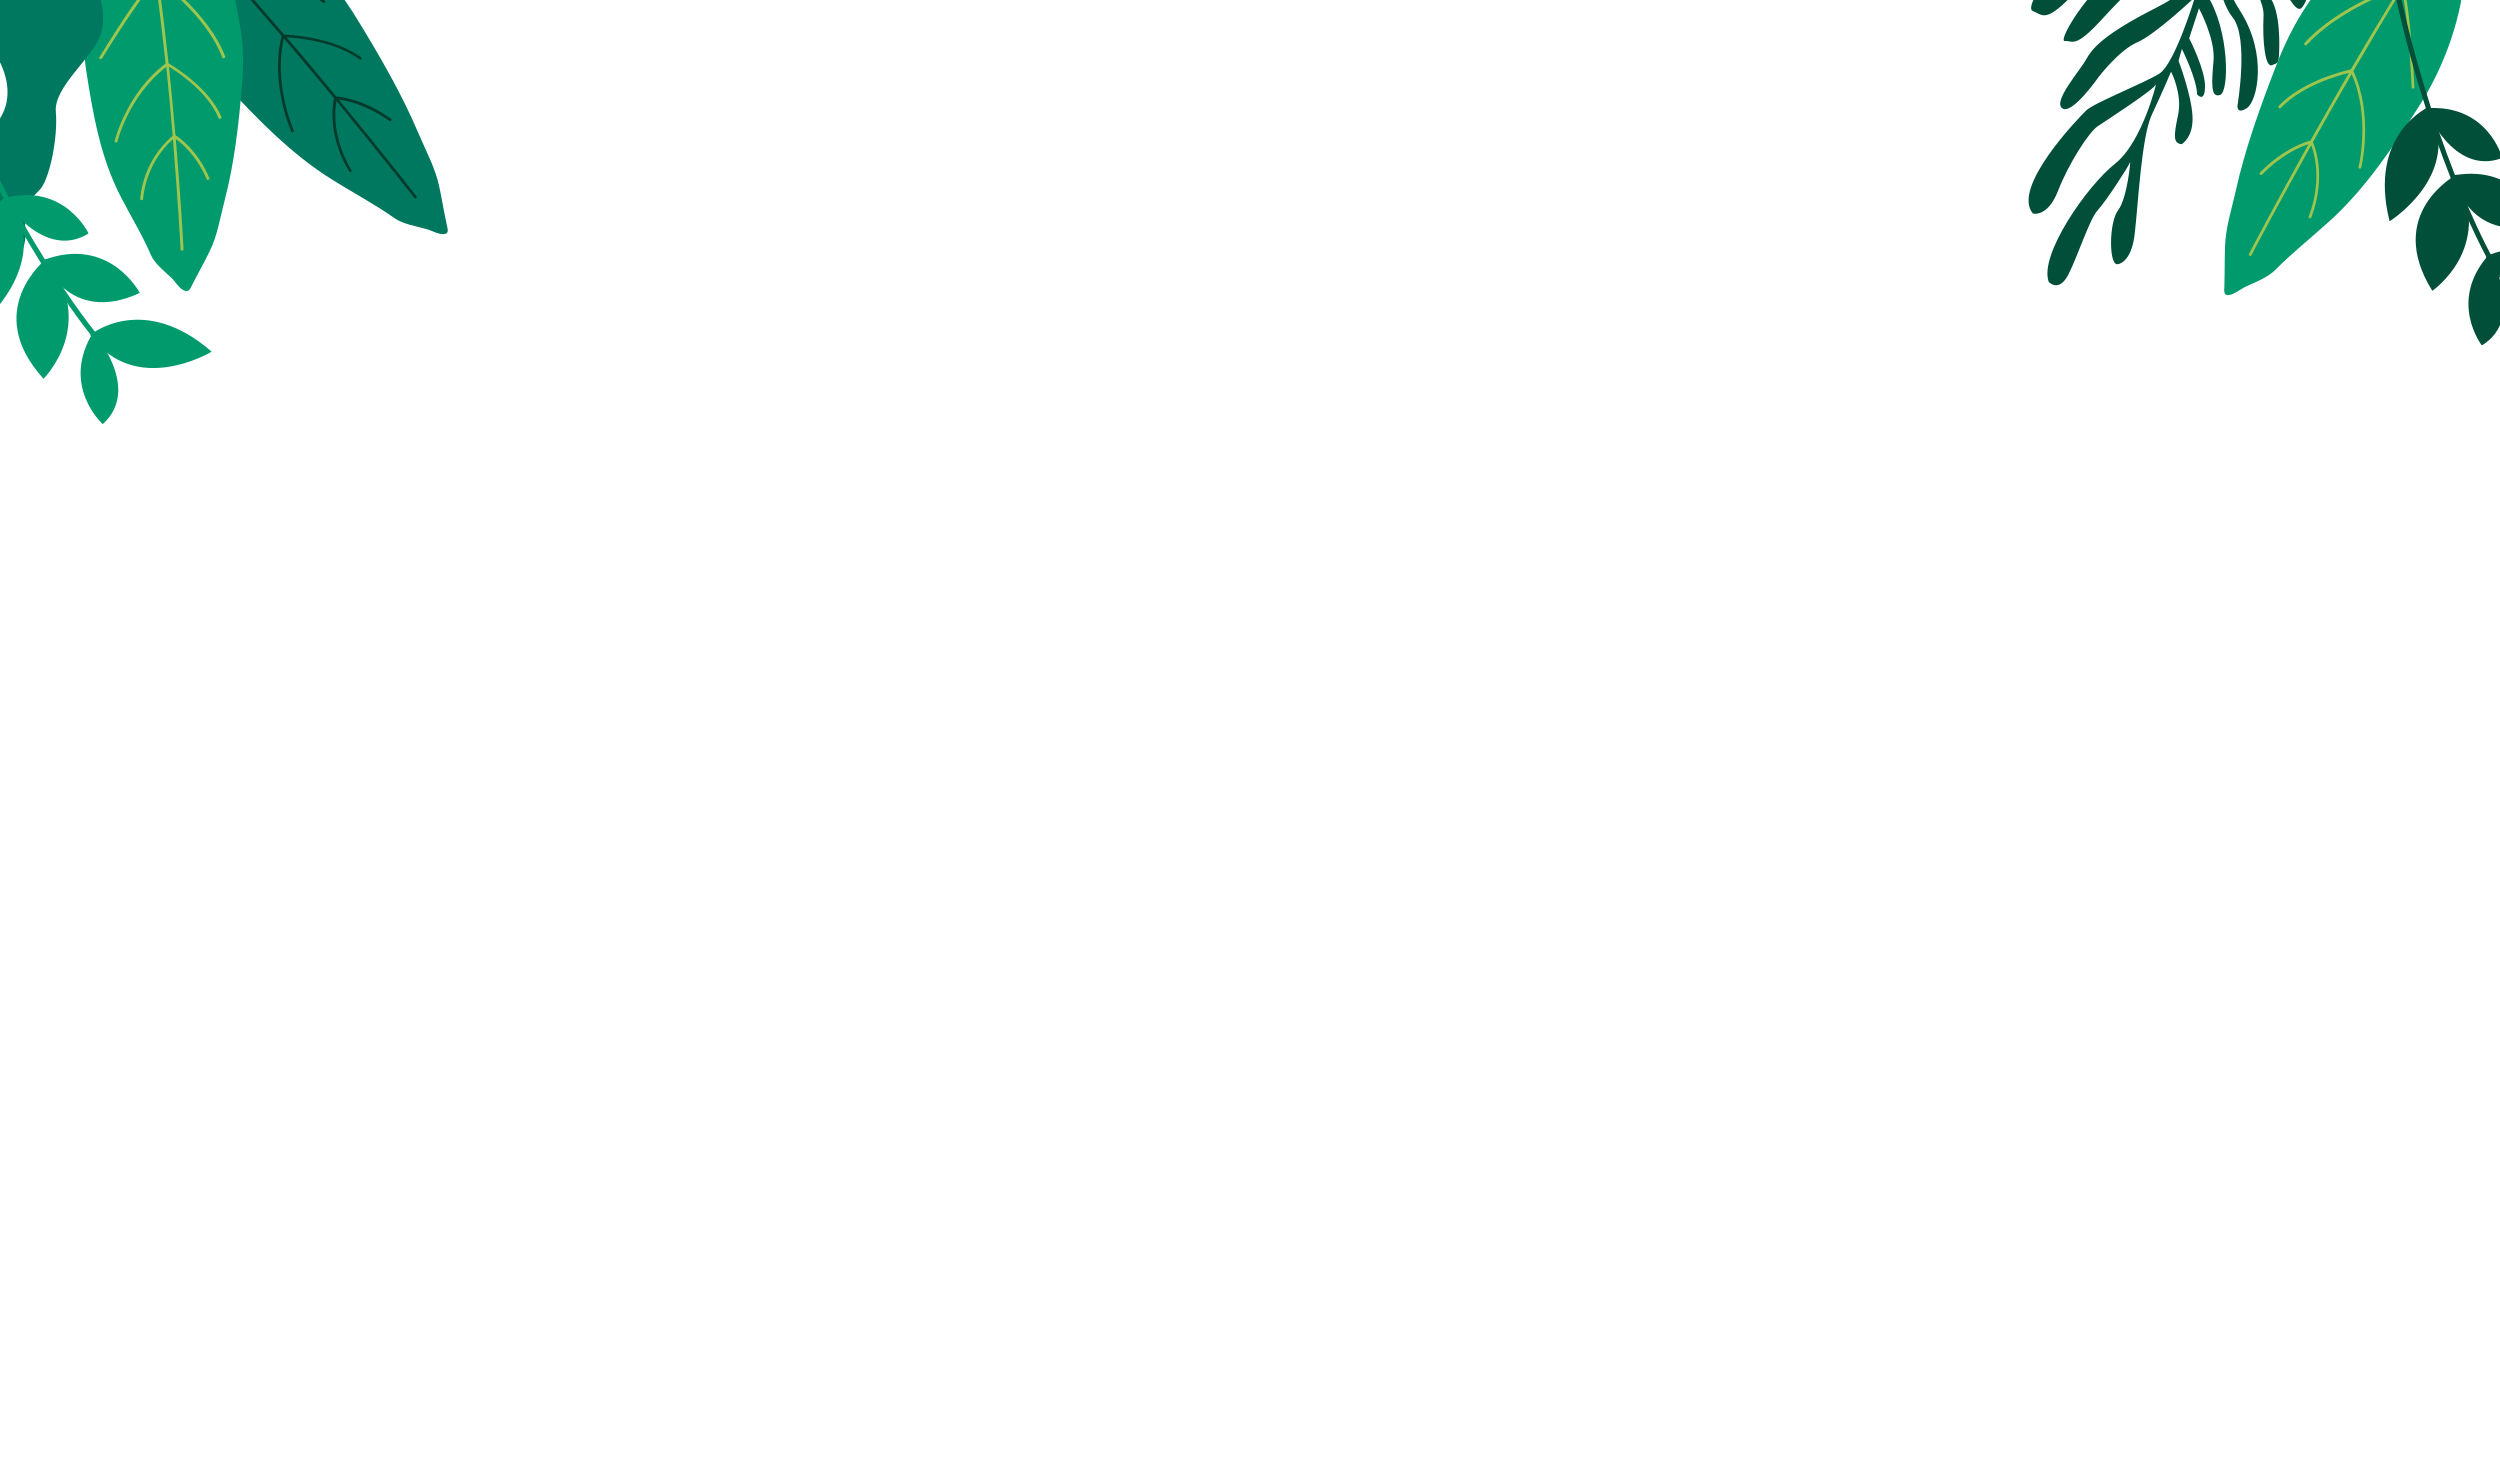
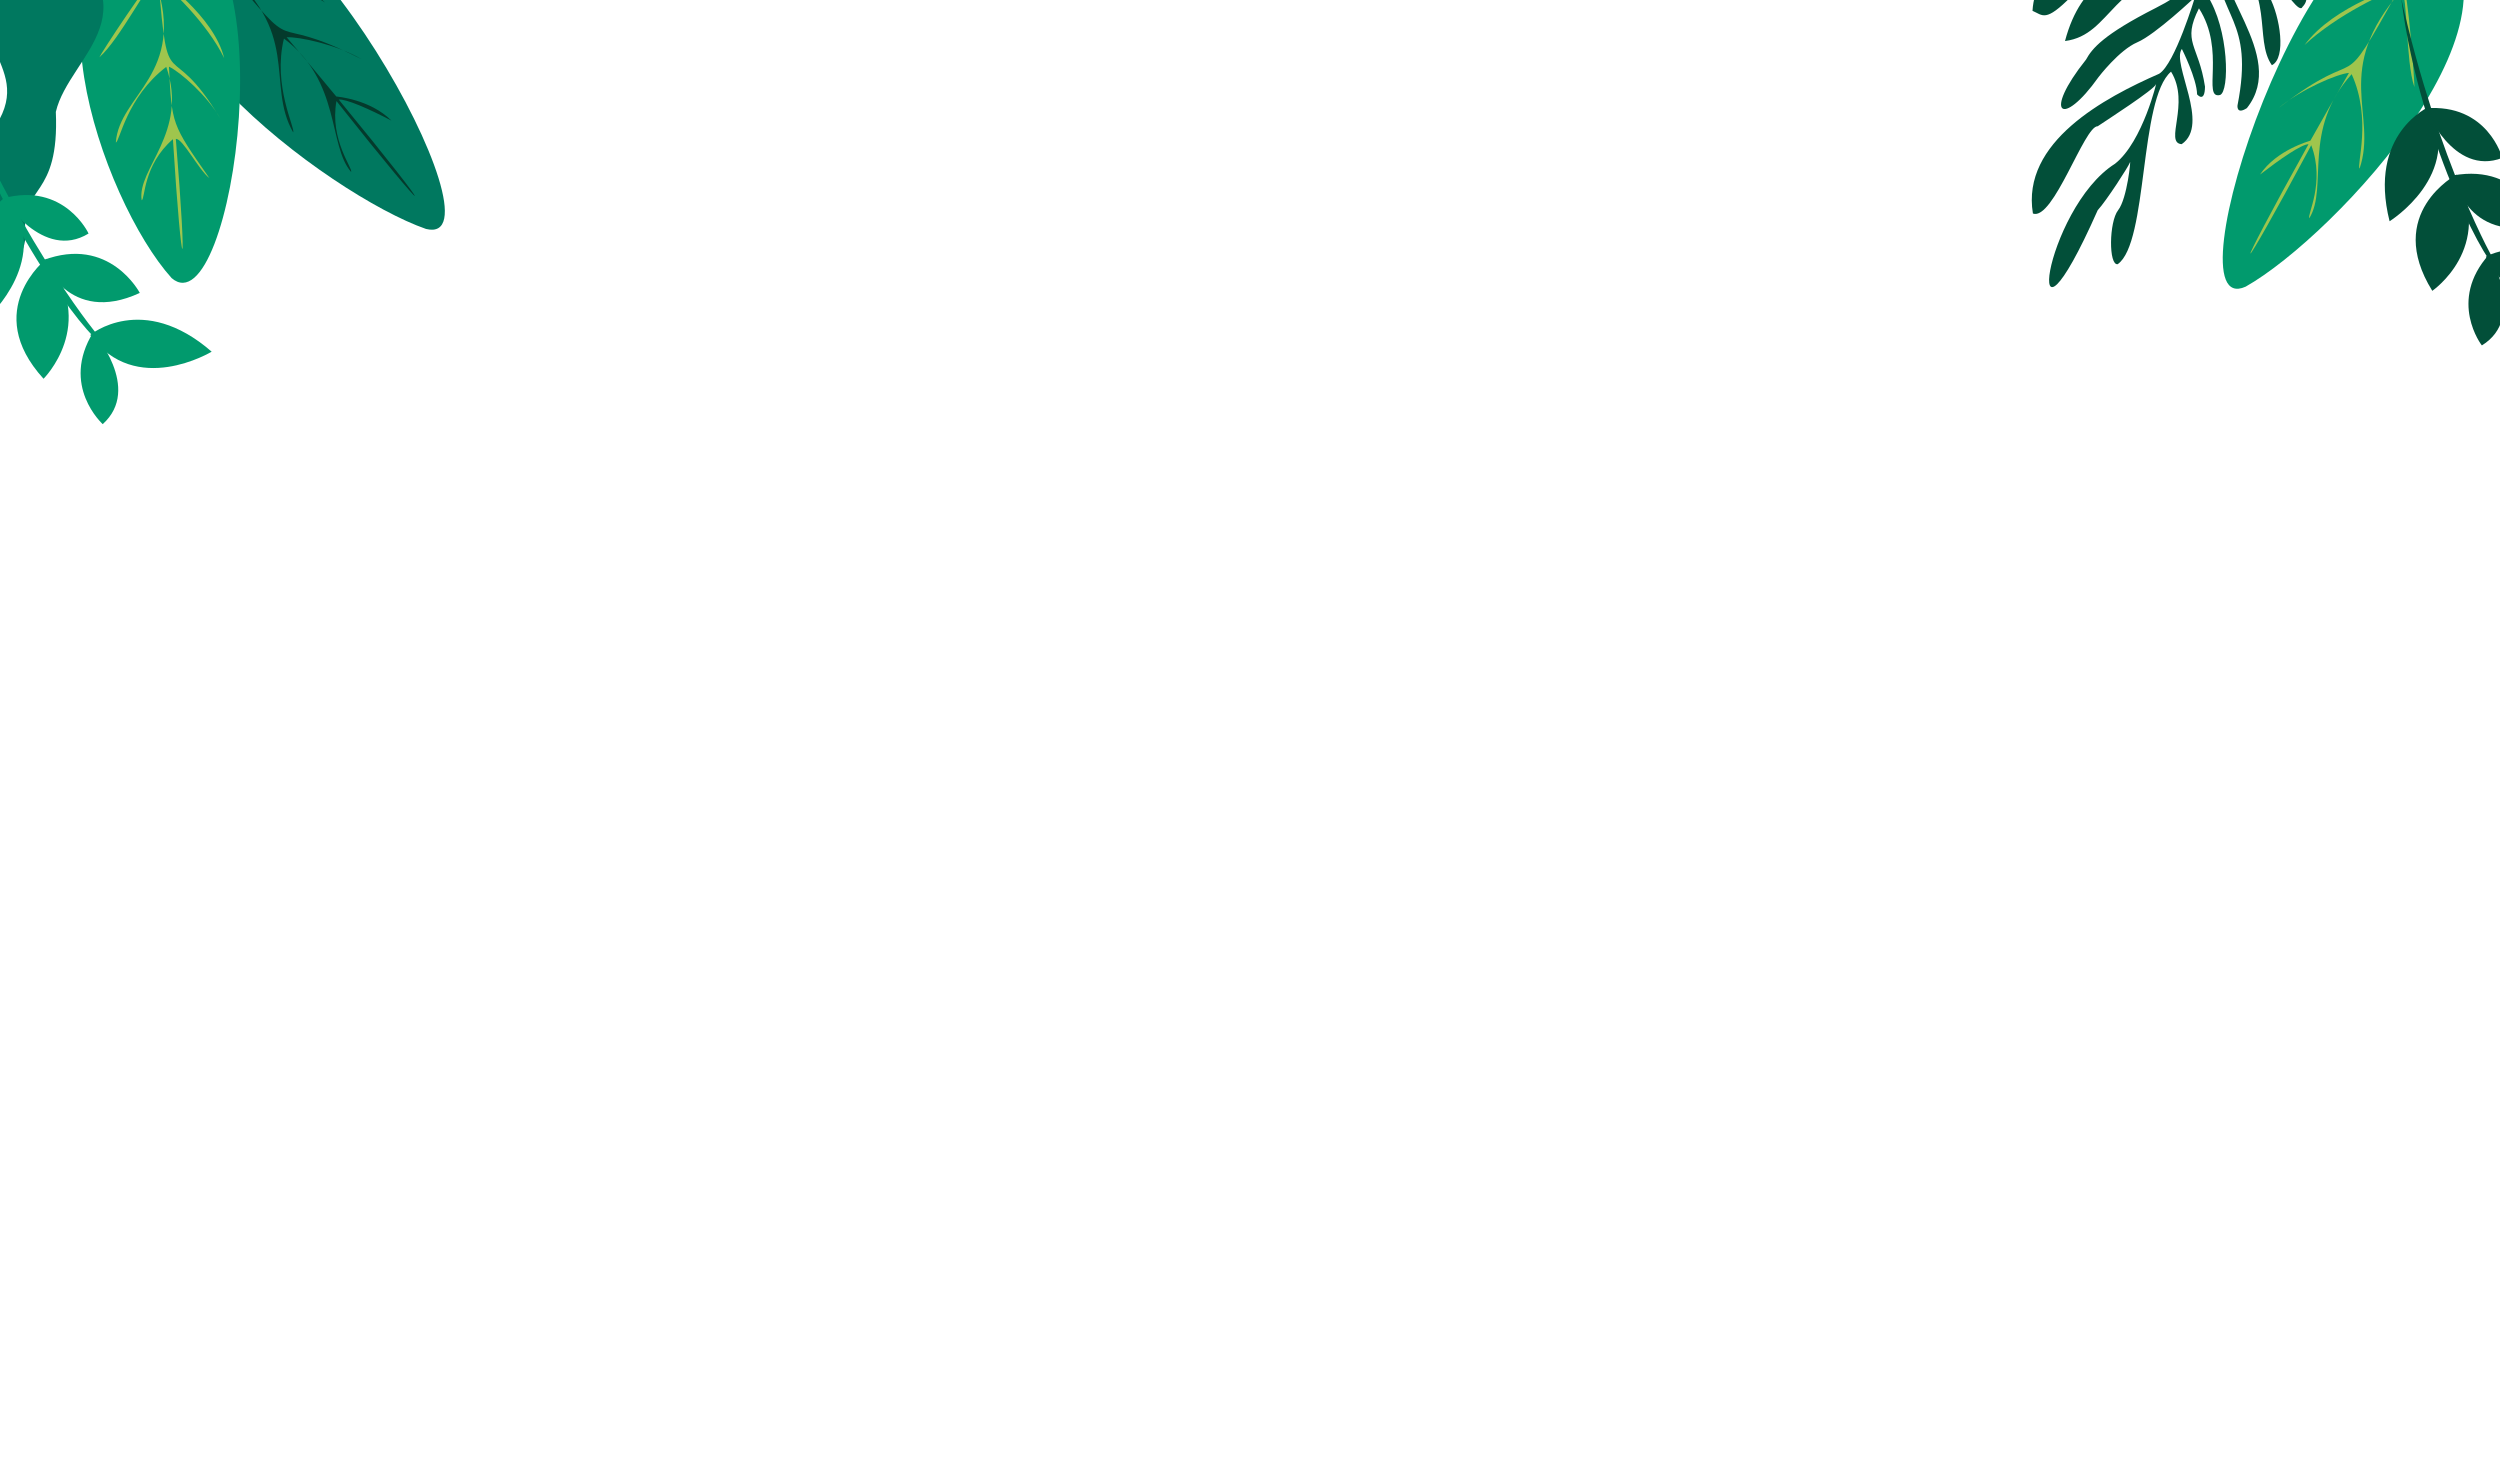
- <svg xmlns="http://www.w3.org/2000/svg" xmlns:xlink="http://www.w3.org/1999/xlink" viewBox="0 0 1200 700" xml:space="preserve">
+ <svg xmlns="http://www.w3.org/2000/svg" xmlns:xlink="http://www.w3.org/1999/xlink" version="1.1" id="Layer_1" x="0" y="0" viewBox="0 0 1200 700" xml:space="preserve">
+   <style>.st1{fill:#00785f}.st3{fill:#019a6d}.st4{fill:#9fc54d}.st5{fill:#024f39}</style>
  <defs>
-     <path id="a" d="M0 0h1200v700H0z" />
+     <path id="SVGID_1_" d="M0 0h1200v700H0z" />
  </defs>
-   <clipPath id="b">
-     <use xlink:href="#a" overflow="visible" />
+   <clipPath id="SVGID_00000013889938757600928280000015289862587902212518_">
+     <use xlink:href="#SVGID_1_" overflow="visible" />
  </clipPath>
-   <g clip-path="url(#b)">
-     <path fill="#00785F" d="M88.7-46.4C73.5-41 72.2-27.3 76.1-14c5.6 19.1 17.5 38.8 31.1 53.5 15.9 17.2 32.4 34.4 52.5 46.9 9.9 6.2 20 11.5 29.5 18.2 4.2 3 10.3 3.9 15.3 5.3 2.4.6 5.8 2.6 8.3 2.5 3-.1 2.1-2.3 1.6-4.7-1.3-6.1-2.3-12.2-3.6-18.3-1.9-8.9-6.4-17-9.9-25.3-7.9-18.8-19-37.9-29.7-55.3-5.8-9.4-12.2-18.1-19.9-26-9-9.2-17.3-18.6-29.2-23.8-3.2-1.4-6.3-2.4-9.5-3.9-2.5-1.2-5.1-1.2-7.6-2.3-5-2.2-11.5-.9-16.3.8z" />
-     <path fill="#043A2C" d="m105.6-18.4.2-.1h.2c.3 0 30.1 3.8 49.9 18.8.3.2.4.6.1.9-.2.3-.6.4-.9.1-17.5-13.3-43-17.7-48.2-18.4 9.9 11 19.9 22.5 29.5 33.7 2.7.1 23.4 1.1 37 10.9.3.2.4.6.1.9-.2.3-.6.4-.9.1-11.9-8.7-29.7-10.3-35-10.6 8.4 9.9 16.5 19.5 23.8 28.4 1.9.1 12.8 1.1 26.3 10.7.3.2.4.6.2.9-.2.3-.6.4-.9.2-11.2-7.9-20.8-9.8-24.4-10.3 21.6 26.2 37 46 37.3 46.4.2.3.2.7-.1.9-.3.2-.7.2-.9-.1-.3-.4-15.8-20.2-37.4-46.5-3 17.6 7.1 33 7.2 33.1.2.3.1.7-.2.9-.3.2-.7.1-.9-.2-.1-.2-11-16.7-7.3-35.2-7.4-9-15.5-18.7-24-28.6-5.2 21.5 4.6 43.9 4.7 44.1.2.3 0 .7-.3.9s-.7 0-.9-.3c-.1-.2-10.4-23.6-4.6-45.9-9.6-11.2-19.6-22.7-29.5-33.7-1 5.1.9 26.4 3.6 46.3 0 .4-.2.7-.6.8-.4 0-.7-.2-.8-.6 0-.1-1.6-11.8-2.7-23.4-1.6-16.8-1.2-22.3-.6-24.2-7.6-8.3-15.2-16.5-22.5-24-.3-.3-.3-.7 0-1 .3-.3.7-.3.9 0 7.3 7.6 14.9 15.7 22.6 24.1-.1 0 0 0 0 0z" />
-     <path fill="#019A6D" d="M78.6-40.2c-16.5-3.1-26.2 6.8-31.1 18.7-7 17.3-8.8 37.8-6.1 55.5 3.2 20.6 6.8 41.6 16.6 60.5 4.8 9.4 10.3 18.2 14.4 27.8 1.8 4.3 6.6 7.9 10 11.2 1.7 1.6 3.4 4.7 5.7 5.8 2.6 1.3 3.2-.7 4.3-2.9 2.7-5.3 5.6-10.4 8.2-15.7 3.8-7.7 5-16 7.1-24 4.8-18.1 7-37.9 8.5-56.2.8-9.9.6-19.6-1.2-29.2-2.1-11.2-3.5-22.4-10.6-31.9-1.9-2.6-4-4.8-5.8-7.5-1.4-2.1-3.7-3.3-5.3-5.3-3-3.8-9.4-5.8-14.7-6.8z" />
-     <path fill="#9FC54D" d="M76-10.9h.2l.2.1c.2.2 23.8 17.1 31.7 37.9.1.3-.1.7-.5.8-.4.1-.8 0-.9-.3-7-18.4-26.5-33.8-30.6-36.8 1.8 13.1 3.4 26.5 4.8 39.6 2.3 1.3 19.7 11.9 25.4 25.8.1.3-.1.7-.5.8s-.8 0-.9-.3C100 44.4 85.5 34.7 81.1 32c1.2 11.5 2.2 22.6 3.1 32.9 1.6 1 10.5 6.9 16.3 20.6.1.3-.1.7-.4.8-.4.1-.8 0-.9-.3-4.8-11.3-12-17.3-14.8-19.3 2.5 30.2 3.7 52.5 3.7 53 0 .3-.3.6-.7.7-.4 0-.7-.2-.7-.5 0-.5-1.2-22.9-3.7-53.1-13.5 12-14.3 28.5-14.3 28.7 0 .3-.3.6-.7.6-.4 0-.7-.2-.7-.6 0-.2.8-17.9 15.6-30.3-.9-10.4-1.9-21.6-3.1-33.1-18 13.9-23.4 35.6-23.4 35.8-.1.3-.5.6-.8.5-.4 0-.6-.3-.6-.7.1-.2 5.6-23 24.5-37.2-1.4-13-3-26.5-4.8-39.5-4 3.5-15.6 20.6-25.7 37-.2.3-.6.4-1 .3s-.5-.5-.3-.8c.1-.1 5.9-9.7 12.2-19.2C69-5.2 72.8-9.3 74.5-10.4c-1.4-10.1-3-20-4.7-29.1-.1-.3.2-.6.6-.7.4-.1.8.1.8.5 1.7 9 3.3 18.8 4.8 28.8-.1 0 0 0 0 0z" />
-     <path fill="#00785F" d="M6.6-26.3S-1.1-17.1-5-3.6c-3 10.5-1.6 21.4 3.7 31 4.1 7.3 8.1 18.9 1.1 29.8-11.3 17.6-1.7 36.4-1.7 36.4s3.3 6.8 1 13.7c-1.6 4.9-1.9 10.1-.3 15 .5 1.5 3.8 7.8 4.6 9.4 0 0 9.5-9.6 8.8-20s1.4-15.5 6.5-20.2 9.2-25.7 8.1-37.8 18.1-26.3 21.5-37.1c3.5-10.8.5-29.2-22.9-52.9l-5.9-1.1c.1-.1 1-4.4-12.9 11.1z" />
-     <g fill="#019A6D">
-       <path d="M1.5 95.2s19.1 30.3 41 16.9c.1 0-11.7-24.9-41-16.9z" />
-       <path d="M-5.7 152.3S26 123.5 3.2 94.1c0 0-27.1 18.1-8.9 58.2zm50.5 7.1s23.6 27 4.5 44.2c0-.1-20.5-18.4-4.5-44.2z" />
-       <path d="M101.6 168.8s-36.6 22.2-58.3-8c0-.1 25.1-20.9 58.3 8z" />
-     </g>
-     <path fill="#019A6D" d="M67.1 140.6s-14.5-27.8-46.4-15.7c0-.1 12.1 31.6 46.4 15.7z" />
-     <path fill="#019A6D" d="M20.9 181.8s26.2-26 1.4-57.6c-.1 0-31.4 24.7-1.4 57.6z" />
-     <path fill="#019A6D" d="m48.4 162.8-1.9 1.6c-.4-.4-36-42.4-68.5-118.6l2.2-1c32.5 75.9 67.9 117.6 68.2 118z" />
-     <path fill="#024F39" d="M1062.7-49.9s-1.9 12.6-35.2 14.2-56.9 38.8-51.9 40.9 6.1 5.8 18.8-7.1 27.3-27.9 42.5-29.8 25.7-9.3 25.7-9.3 1 13.9-4.7 17.1-7.3 3.4-14.3 3.6c-7 .1-16.8-2.6-30.4 8.6s-25.6 31.8-22 31.4 4.5 4 17.5-10.2c13-14.1 20-21.7 35.9-23.5 15.9-1.7 11.5-3.6 11.5-3.6s3.9 8.6-21.3 21.4c-25.2 12.8-30.6 19.5-33.5 24.8S985.2 48.7 989.9 52c4.7 3.3 17.4-15 17.4-15s9.9-13 18.6-16.7 27.7-21.7 27.7-21.7-9.6 32.1-17.2 36.8-31.1 13.9-35 17.6c-3.8 3.7-36.1 37.1-25.6 49.5 0 0 7.1 2 12.1-11 5-12.9 14.7-28 19-30.9s27.3-17.7 28-20.2-6.2 27.6-19.7 38.2c-13.4 10.6-36.6 43.8-31.8 56.7 0 0 4.8 5.4 9.4-3.5 4.6-9 10.1-26.5 14.1-30.9 4-4.3 14.9-21.1 15.5-23 .5-1.9-1.3 17.4-5.7 23s-4.6 26.7-.2 25.9c0 0 6.4-.3 8.1-14.1s3.2-46.9 8.3-57.7 9.2-20.6 9.2-20.6 5.5 10.4 3.4 20.7c-2.2 10.3-2.4 13.7 1.7 14.1 0 0 5.8-3.2 5.2-13.6-.6-10.4-6.7-26.4-6.7-26.4l1.6-5.7s7.2 14.3 7.3 21.8c0 0 3.7 4.4 3.8-3.7.2-8.1-7.6-23.2-7.6-23.2l4.7-14.4s7.9 14.5 7 25.1-1.5 18 3.1 16.5 4.5-31.5-6.3-48.1l4-19.4s.6 20.6 8.4 30.3 2.3 42.2 2.3 42.2-.6 4.6 4.5 1.3c5.1-3.4 10-25.9-3.2-46.6s-6.5-29.8-6.5-29.8 18.2 20.1 17.7 32.2c-.6 12.1.8 24.8 4 23.6s3.1-1.2 3.4-4.5c.2-3.3 1.1-21.5-4.7-28.6-5.7-7-16.4-21.6-16.7-25.8-.2-4.2 17.4 10.3 22 19.1s8.4 15.3 10.7 11.8c2.4-3.4 4.4-8.3-2-12.8S1065.4-39.7 1065-46l.3-4-2.6.1z" />
-     <path fill="#019A6D" d="M1164.3-37.9c16 2.5 19.8 15.9 18.3 29.7-2.1 20-10.3 41.6-21.1 58.6-12.6 19.9-25.9 40-43.5 55.9-8.7 7.9-17.7 15-25.9 23.3-3.7 3.7-9.5 5.8-14.2 8-2.3 1.1-5.3 3.6-7.8 4-2.9.5-2.5-1.9-2.4-4.4.2-6.3.1-12.5.3-18.8.3-9.2 3.2-18 5.2-26.9 4.4-20.1 12-41 19.4-60.1 4-10.3 8.8-20.2 15-29.3 7.2-10.7 13.8-21.6 24.6-28.9 2.9-2 5.8-3.5 8.7-5.6 2.2-1.6 4.9-2.1 7.2-3.6 4.5-2.9 11.1-2.7 16.2-1.9z" />
-     <path fill="#9FC54D" d="m1152.6-7.1-.2-.1-.2.1c-.3.1-29.1 9.2-46 27.7-.3.3-.2.7 0 1 .3.3.7.2 1 0 14.9-16.3 39.4-25.3 44.4-27-7.8 12.7-15.7 25.8-23.2 38.7-2.6.6-23 5.3-34.6 17.5-.3.3-.2.7 0 1 .3.3.7.2 1 0 10.3-10.8 27.6-15.6 32.7-16.8-6.5 11.3-12.8 22.3-18.5 32.5-1.9.5-12.5 3.4-24.2 15.3-.3.3-.3.7 0 1s.7.3 1 0c9.7-9.9 18.8-13.5 22.3-14.6-16.6 29.8-28.4 52.2-28.6 52.7-.2.3 0 .7.3.9.3.2.7 0 .9-.3.2-.5 12-22.9 28.7-52.8 6.2 16.9-1.1 33.9-1.2 34.1-.2.3 0 .7.3.9.3.2.7 0 .9-.3.1-.2 7.9-18.5.8-36.2 5.7-10.2 12-21.3 18.6-32.6 9.1 20.4 3.4 44.3 3.3 44.5-.1.4.1.7.5.8.4.1.7-.1.8-.5.1-.3 6-25.3-3.8-46.3 7.5-12.9 15.3-26 23.1-38.7 1.9 4.9 3.9 26.3 4.9 46.5 0 .4.3.7.7.6.4 0 .7-.3.6-.7 0-.1-.6-11.9-1.6-23.7-1.5-16.9-2.8-22.3-3.8-24.1 6.1-9.8 12.2-19.3 18.1-28.1.2-.3.1-.7-.2-.9-.3-.2-.7-.1-.9.2-5.7 8.5-11.7 17.9-17.9 27.7.1 0 .1 0 0 0z" />
-     <g fill="#024F39">
-       <path d="M1164.2 52s13.2 32.9 36.9 23.8c0-.1-7-26.3-36.9-23.8z" />
-       <path d="M1147 106.2s35.9-22.3 19-55c0 .1-29.6 12.8-19 55zm47.8 15.9s18.1 30.4-3.5 43.7c0 .1-16.6-21.4 3.5-43.7z" />
-       <path d="M1248.4 141.4s-39.5 15-55.2-18.2c-.1 0 28-15.8 55.2 18.2z" />
-     </g>
-     <path fill="#024F39" d="M1219.8 107.8s-9.1-29.6-42.3-23.6c0 0 6.1 33 42.3 23.6z" />
-     <path fill="#024F39" d="M1167.5 139.6s30.1-20.6 11.6-55.8c0 .1-34.8 18.5-11.6 55.8z" />
-     <path fill="#024F39" d="m1197.7 126.1-2.1 1.2c-.3-.5-27.4-47.6-45.4-127.5l2.4-.5c17.9 79.5 44.8 126.4 45.1 126.8z" />
+   <g clip-path="url(#SVGID_00000013889938757600928280000015289862587902212518_)">
+     <path class="st1" d="M88.7-46.4C37.1 3.9 158.1 93.8 204.5 109.9c40.7 10-66.5-186-115.8-156.3z" />
+     <path d="M105.6-18.4c-.1-.2 33.2 3.6 50.4 19.6-17.2-11.4-43.8-18.4-49.1-18.3 40.1 49 18.1 20.8 66.6 45.5-11.7-7-30.4-10.9-35.9-10.5 8.4 9.9 16.5 19.5 23.8 28.4.4.1 16.2 1.3 26.5 11.6-10.7-5.6-21.8-10.5-25.3-10.1 49.9 60.7 47.7 62.3-1.1.7-3.4 18.7 8.2 32.7 7 34-11-12.7-4.9-43.5-32.2-64-5.6 22.7 5.7 43.5 4.4 45-13.4-23.5 4.8-48.4-35-79.9-2.7 2.8 4.5 33.3 2.2 46.5-.5-1.4-5.5-47.7-3.3-47.6-30.6-31.9-28.2-33.2 1-.9-.1 0 0 0 0 0z" fill="#043a2c" />
+     <path class="st3" d="M78.6-40.2C5.3-28 48.8 96.3 82.4 133.5c29.5 25.4 57.8-173.5-3.8-173.7z" />
+     <path class="st4" d="M76-10.9s26.7 18.4 31.6 38.8c-8-16.6-26.8-34.7-31.5-37.1 4.6 58.8 4.6 24.6 29.7 66.2-6.1-10.9-19.4-22.6-24.7-25 1.4 27.8 1.2 27.4 19.4 53.5-5.2-4-12.9-19.3-16.1-18.8 5.8 70.2 3 70.5-1.4.1-14.5 12.6-13.3 29-15 29.3-2.4-15 22.7-32.6 11.8-64C60.7 46.7 57.5 68 55.6 68.4 57.2 45.3 89.8 35.6 74.7-9c-4 1-16.9 27.5-27 36.5.2-1.1 25.6-39.9 26.8-37.9-6.8-39-4.1-39.2 1.5-.5z" />
+     <path class="st1" d="M6.6-26.3c-33.5 45.2 8.9 54.1-6.8 83.5-14.8 29.7 3.8 31.5-.7 50.1-3.3 8.4-.1 17 4.3 24.4 0 0 9.5-9.6 8.8-20-2.1-23.1 16.4-16.2 14.6-58 6.4-27.6 52.2-49-7.3-91.1.1-.1 1-4.4-12.9 11.1z" />
+     <path class="st3" d="M1.5 95.2s19.1 30.3 41 16.9c.1 0-11.7-24.9-41-16.9z" />
+     <path class="st3" d="M-5.7 152.3S26 123.5 3.2 94.1c0 0-27.1 18.1-8.9 58.2zm50.5 7.1s23.6 27 4.5 44.2c0-.1-20.5-18.4-4.5-44.2z" />
+     <path class="st3" d="M101.6 168.8s-36.6 22.2-58.3-8c0-.1 25.1-20.9 58.3 8zm-34.5-28.2s-14.5-27.8-46.4-15.7c0-.1 12.1 31.6 46.4 15.7z" />
+     <path class="st3" d="M20.9 181.8s26.2-26 1.4-57.6c-.1 0-31.4 24.7-1.4 57.6z" />
+     <path class="st3" d="M48.4 162.8c1.6 9.1-45.8-48.3-68.2-118 32.5 75.9 67.9 117.6 68.2 118z" />
+     <path class="st5" d="M1062.7-49.9c-8.2 18.8-84.5 11.8-87.1 55.1 5 2.1 6.1 5.8 18.8-7.1 32.8-36.9 40.9-23.7 68.2-39.1 5.4 37.6-55.7 1.2-71.4 60.7 22.9-3 21.5-30.6 64.9-37.3 0 0 3.9 8.6-21.3 21.4-25.2 12.8-30.6 19.5-33.5 24.8-21 26.3-11.5 33.1 6 8.4 0 0 9.9-13 18.6-16.7s27.7-21.7 27.7-21.7-9.6 32.1-17.2 36.8c-26 11.4-66.3 32.7-60.6 67.1 9.8 3.6 24.7-42.2 31.1-41.9 4.3-2.9 27.3-17.7 28-20.2s-6.2 27.6-19.7 38.2c-34.1 21.5-46.1 107.5-8.3 22.3 4-4.3 14.9-21.1 15.5-23 .5-1.9-1.3 17.4-5.7 23s-4.6 26.7-.2 25.9c14.7-10.3 10.2-79.3 25.6-92.4 9.4 15.2-3.5 34.2 5.1 34.8 13.9-9.4-5.1-38.8.1-45.7 0 0 7.2 14.3 7.3 21.8 0 0 3.7 4.4 3.8-3.7-3.1-20.4-11.2-21.1-2.9-37.6 13 20.2 1.4 43.7 10.1 41.6 4.6-1.5 4.5-31.5-6.3-48.1l4-19.4c.8 31 19 30.3 10.7 72.5 0 0-.6 4.6 4.5 1.3 20.3-25.6-19.9-59.1-9.7-76.4 23.8 20.6 12.8 43.1 21.7 55.8 7-3.4 4-23.3-1.3-33.1-5.7-7-16.4-21.6-16.7-25.8 7.8-6.4 30 37.3 32.7 30.9 11.9-12.1-35.5-32.4-42.5-53.2z" />
+     <path class="st3" d="M1164.3-37.9c60.2 40.3-43.4 151.3-86.4 175.5-38.4 17.4 32-196.6 86.4-175.5z" />
+     <path class="st4" d="m1152.6-7.1-.2-.1c.1.5-32 9.5-46.2 28.8 15.1-14.2 40.1-26.1 45.4-27-31.3 56.4-14.5 23.7-57.8 57.2 10.6-8.9 28.2-16.4 33.7-16.8-6.5 11.3-12.8 22.3-18.5 32.5-.2.2-16.2 4.3-24.2 16.3 9.6-7.4 19.8-14.5 23.3-14.6-38.6 69.3-36.2 70.5 1.3.5 6.8 18-2.2 33.7-.9 35 9.2-15-3.8-42.4 20.3-69.1 9.8 21.6 2.2 44 3.8 45.3 8.9-26.1-13.6-47 20.1-85.5 3.1 2.3 1.9 33.7 6.2 46.4.3-.5-3.3-49.5-5.4-47.8 23.9-36.2 23-39.4-.9-1.1.1 0 .1 0 0 0z" />
+     <path class="st5" d="M1164.2 52s13.2 32.9 36.9 23.8c0-.1-7-26.3-36.9-23.8z" />
+     <path class="st5" d="M1147 106.2s35.9-22.3 19-55c0 .1-29.6 12.8-19 55zm47.8 15.9s18.1 30.4-3.5 43.7c0 .1-16.6-21.4 3.5-43.7z" />
+     <path class="st5" d="M1248.4 141.4s-39.5 15-55.2-18.2c-.1 0 28-15.8 55.2 18.2zm-28.6-33.6s-9.1-29.6-42.3-23.6c0 0 6.1 33 42.3 23.6z" />
+     <path class="st5" d="M1167.5 139.6s30.1-20.6 11.6-55.8c0 .1-34.8 18.5-11.6 55.8z" />
+     <path class="st5" d="M1197.7 126.1c.2 9.5-36.1-55.6-45.1-126.8 17.9 79.5 44.8 126.4 45.1 126.8z" />
  </g>
</svg>
